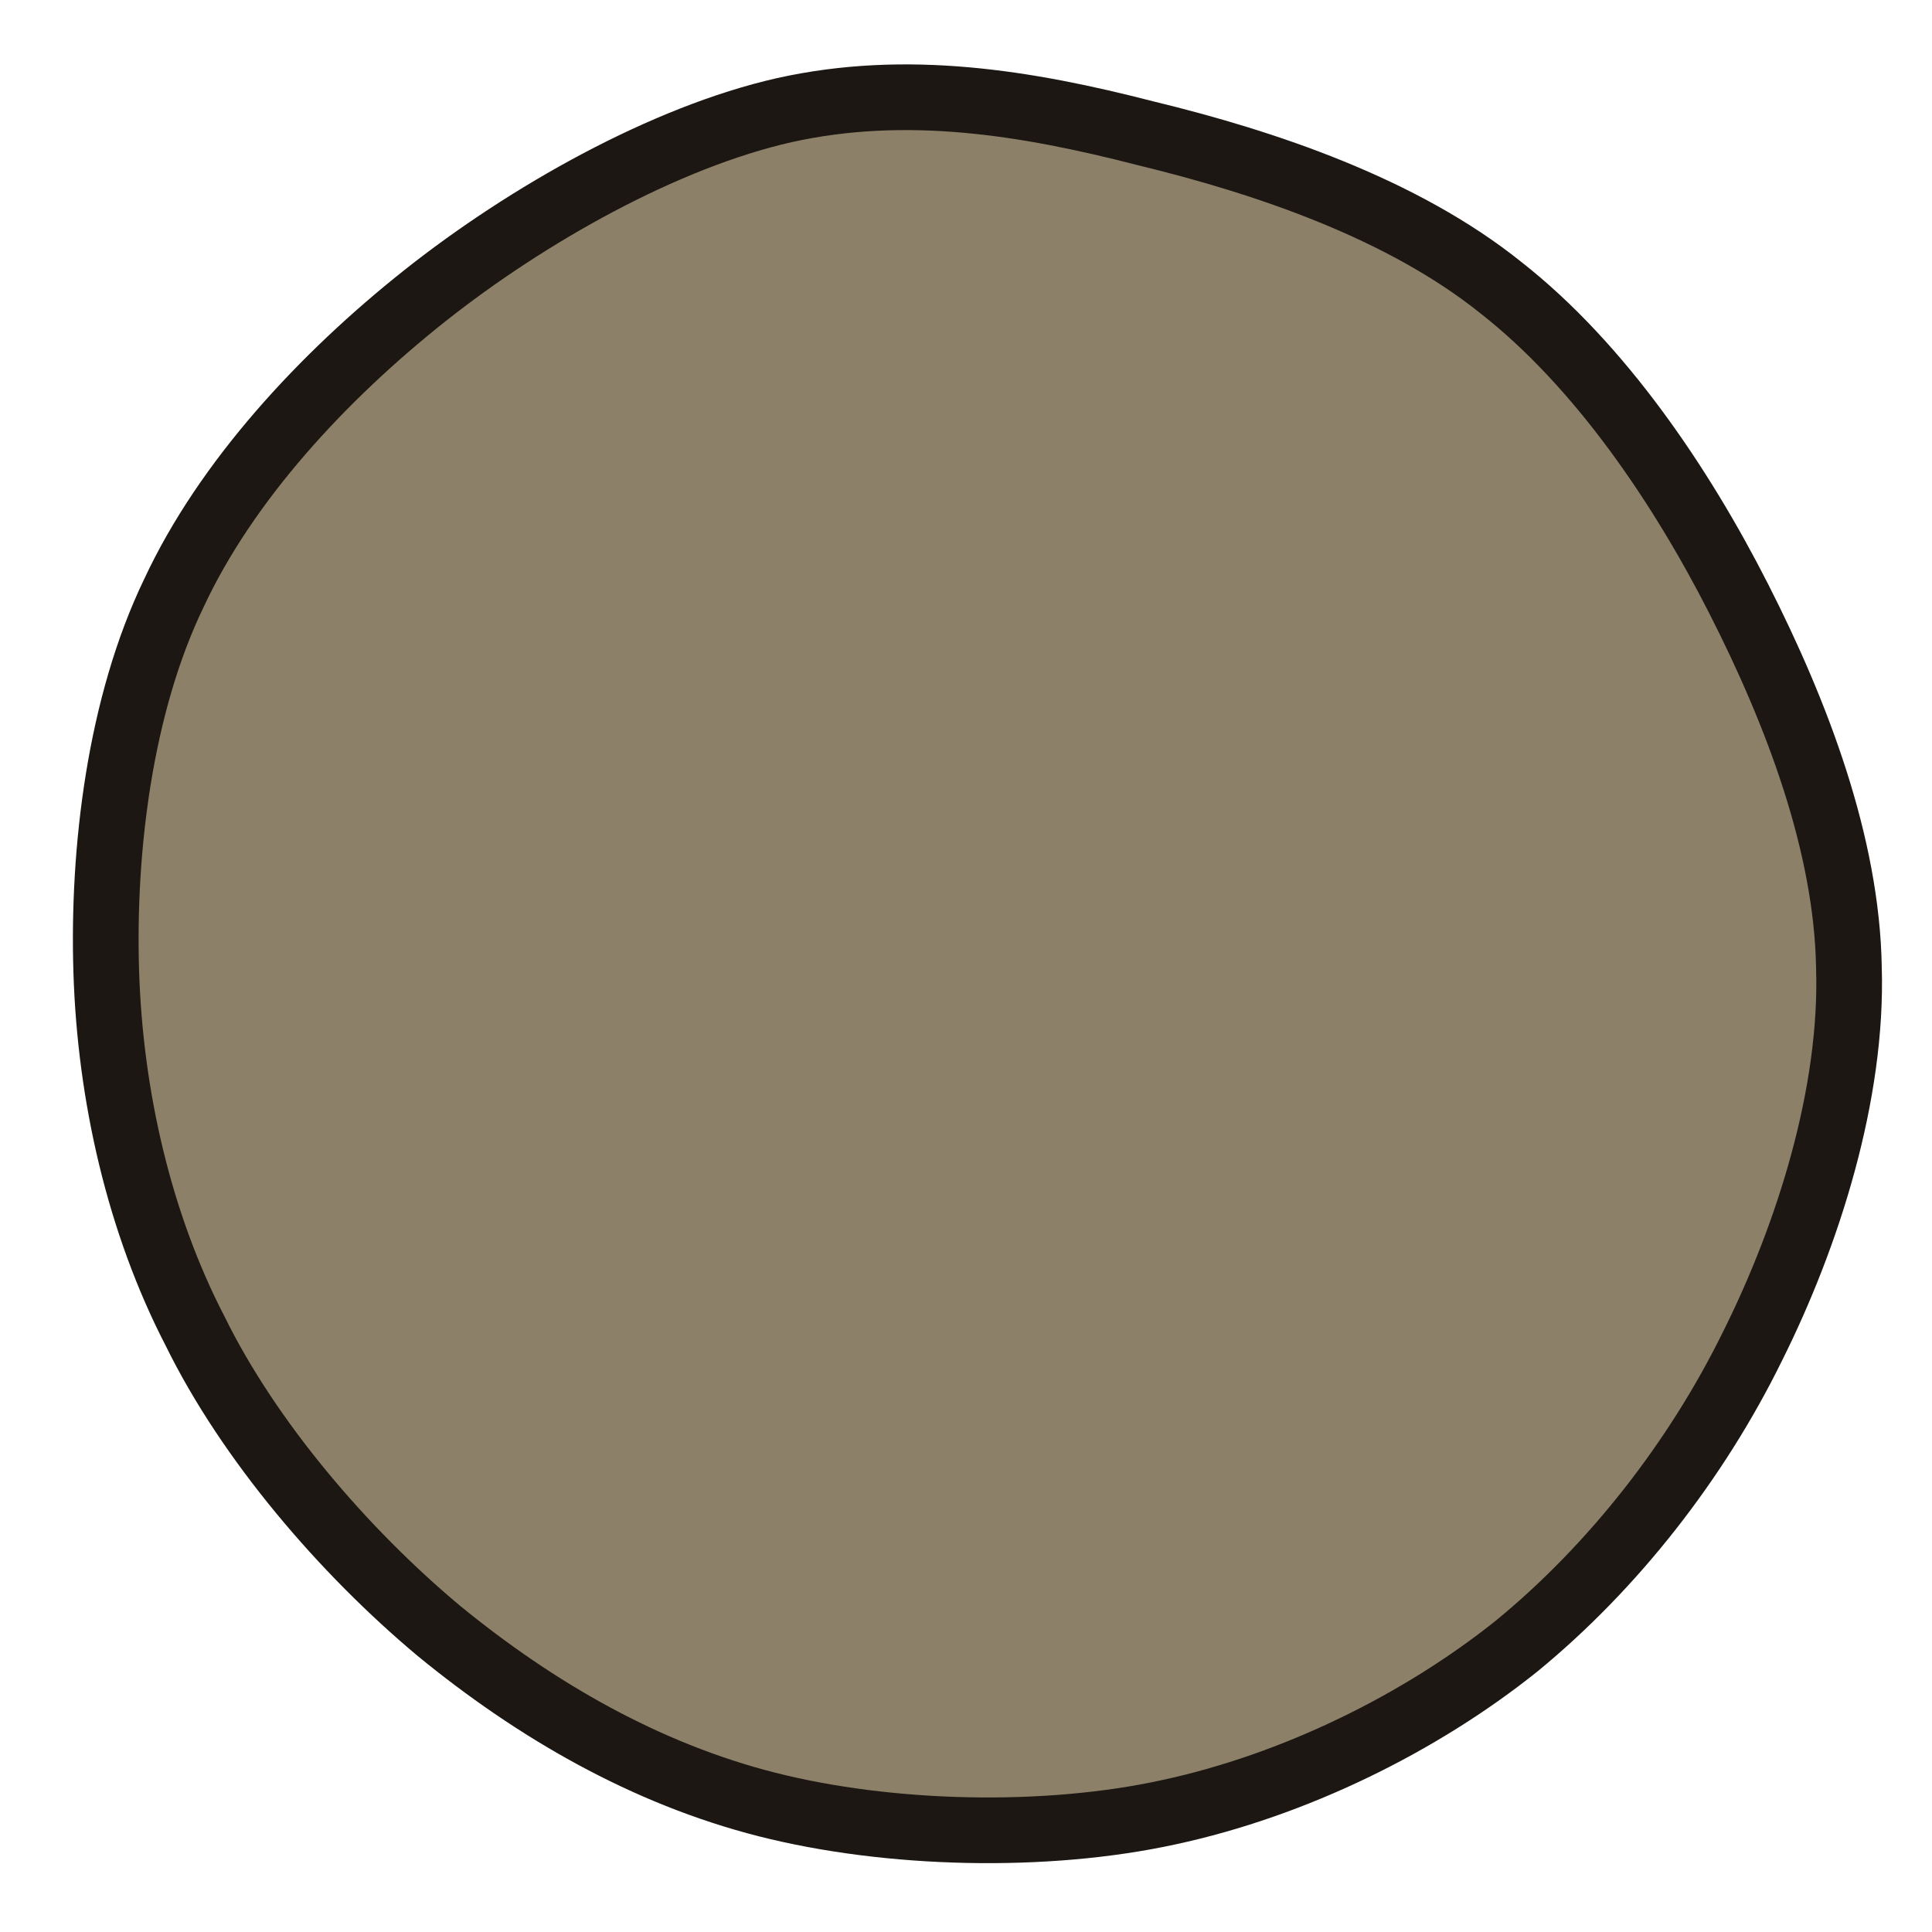
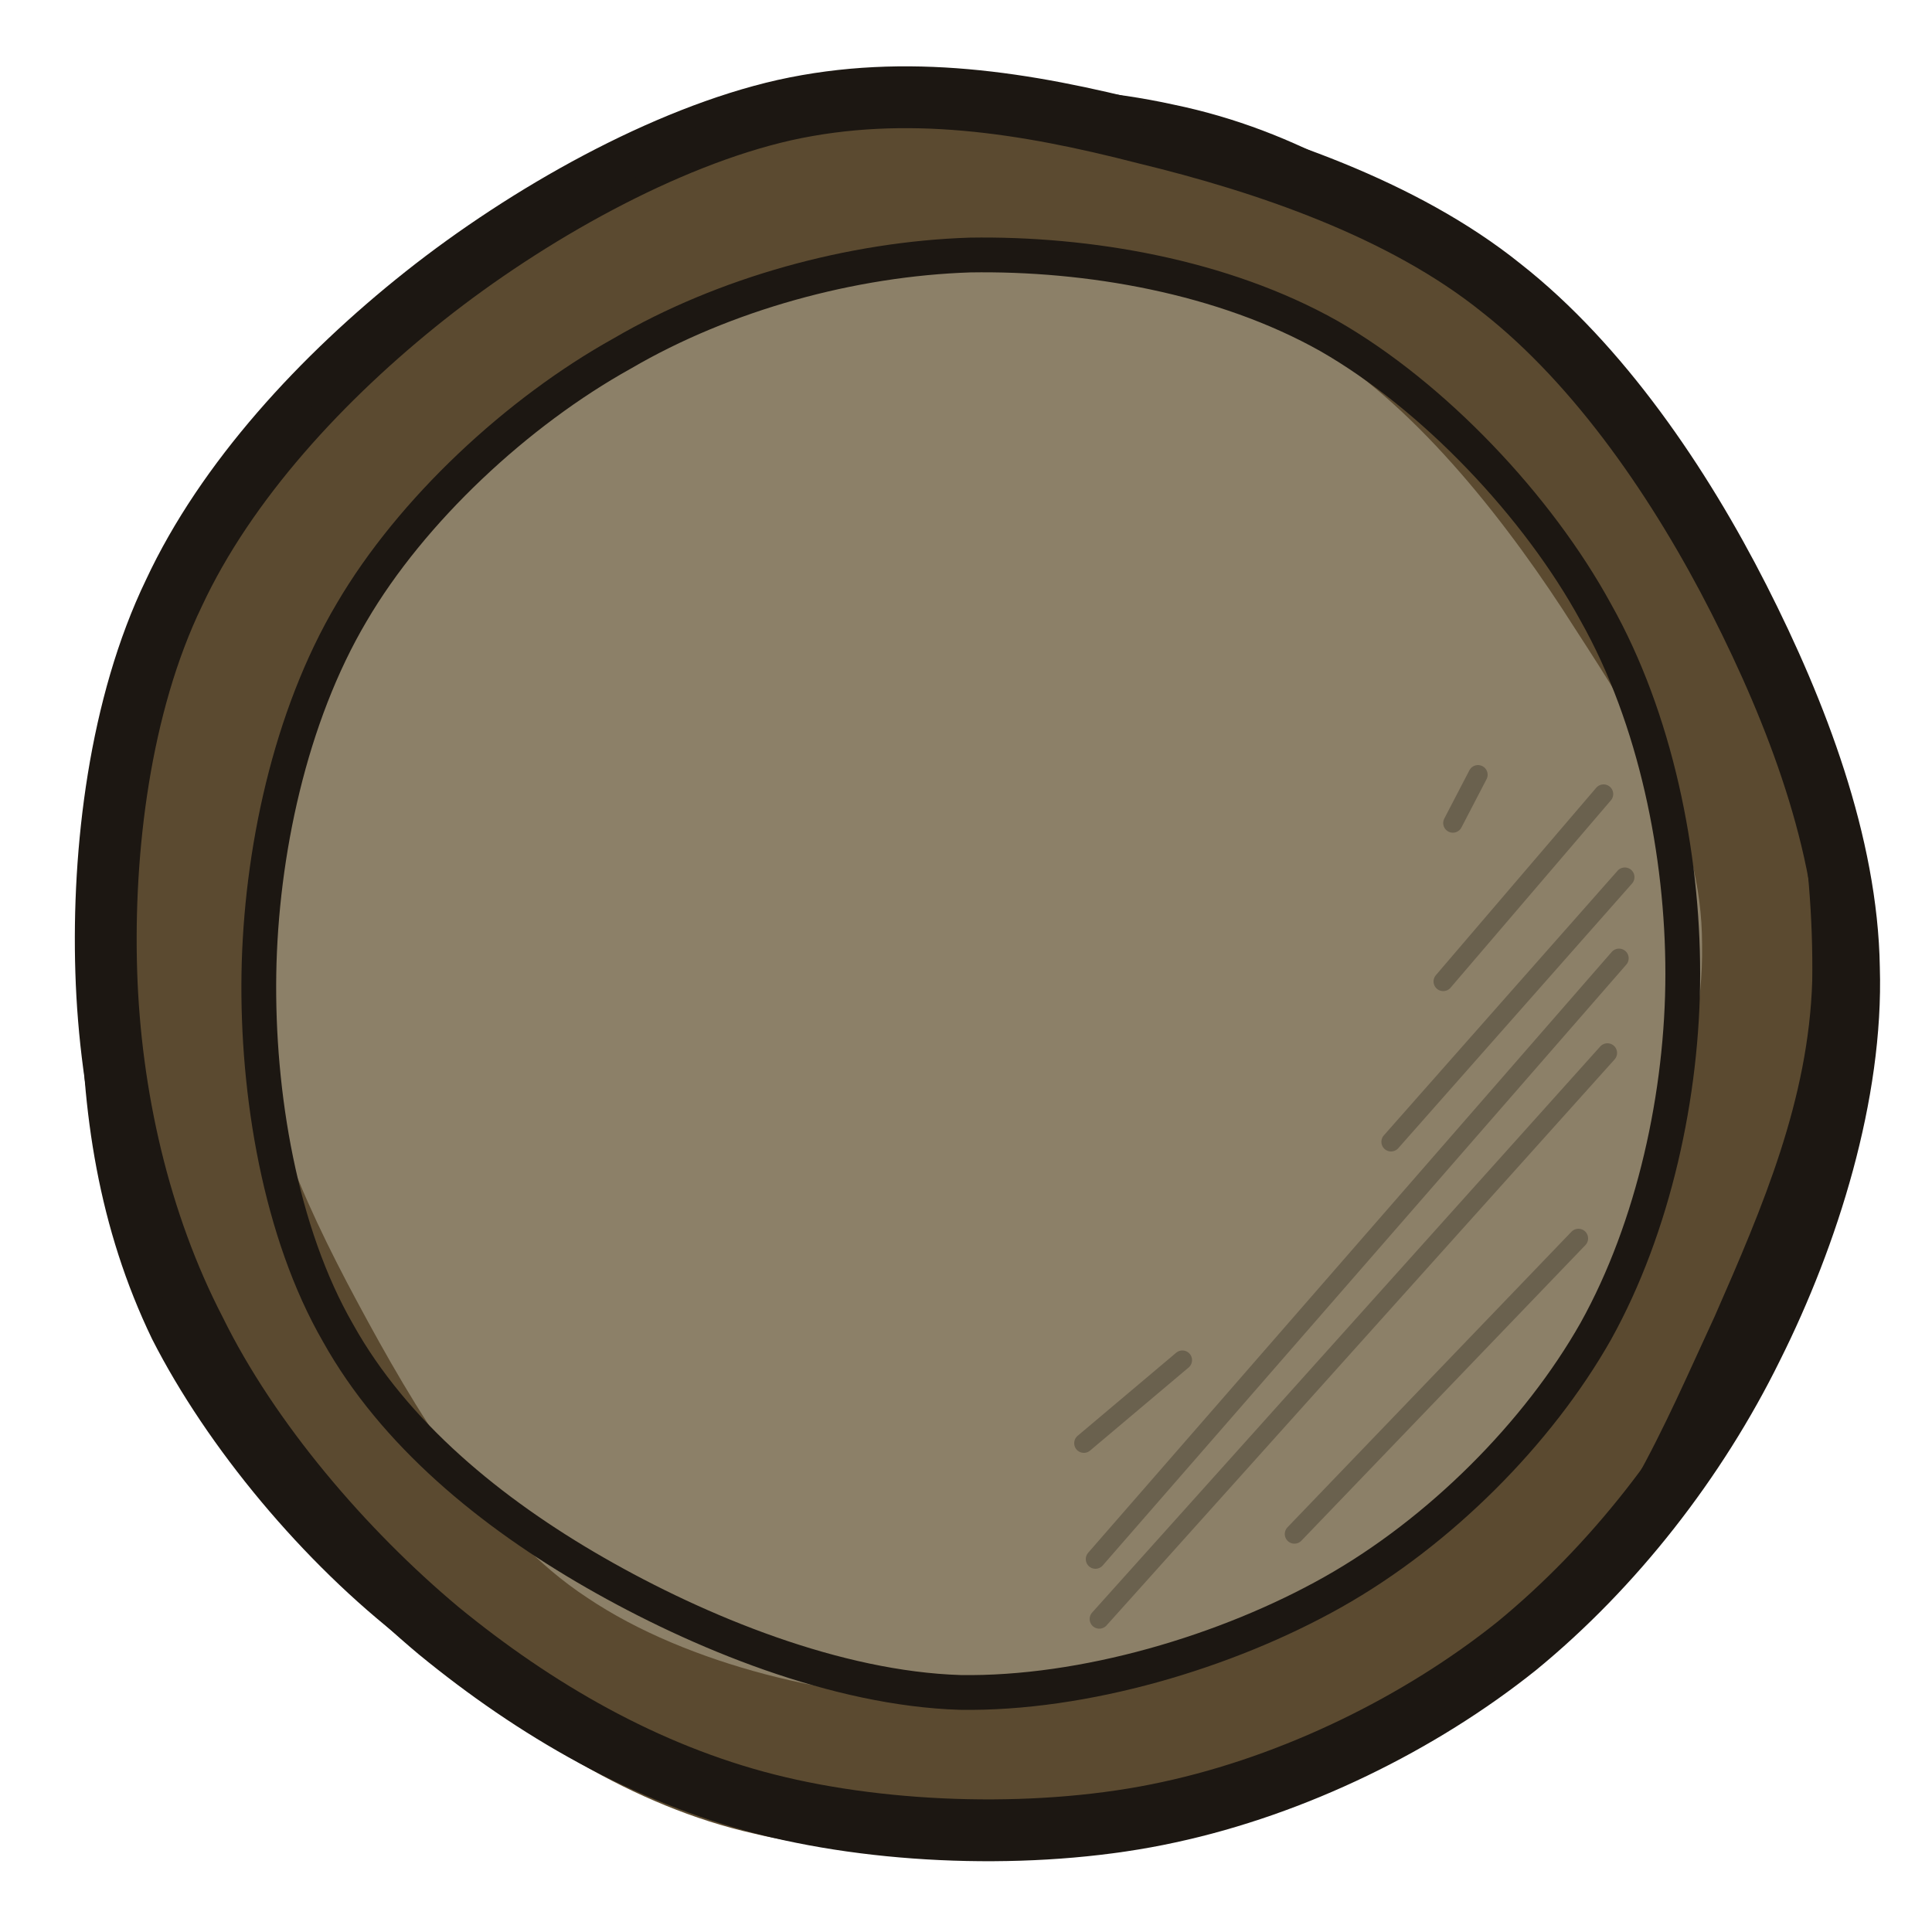
<svg xmlns="http://www.w3.org/2000/svg" width="100" height="100" viewBox="0 0 100 100">
  <g stroke-linecap="round" stroke-linejoin="round">
-     <path d="M95 49.5C94.9 55.8 93.8 63.1 91 69C88.2 74.9 83.2 80.6 78 84.7C72.8 88.9 66.2 92.4 59.8 94.1C53.3 95.7 45.6 96 39.3 94.6C33.1 93.1 27 89.6 22.1 85.5C17.2 81.3 12.5 75.7 9.8 69.7C7 63.7 5.5 56.2 5.4 49.7C5.2 43.1 6.1 36.2 8.9 30.4C11.6 24.5 16.4 18.8 21.7 14.6C26.9 10.5 34.2 6.9 40.6 5.5C46.9 4 53.4 4.3 59.6 5.9C65.8 7.6 72.5 11.3 77.7 15.5C83 19.7 88.4 25.5 91.3 31.1C94.1 36.8 95 43.2 95 49.5Z" fill="#8c8068" />
-     <path d="M95.7 50.1C95.9 56.6 93.6 63.9 90.7 69.7C87.8 75.6 83.5 81.1 78.5 85.2C73.5 89.2 67 92.4 60.5 93.8C54.1 95.2 46 95 39.7 93.4C33.4 91.8 27.7 88.5 22.7 84.4C17.8 80.3 12.9 74.6 10.1 68.9C7.2 63.3 5.7 56.7 5.5 50.3C5.3 44 6.2 36.5 9 30.7C11.7 24.9 16.7 19.5 22 15.3C27.3 11.1 34.4 7.1 40.6 5.7C46.9 4.3 53.1 5.3 59.3 6.9C65.5 8.4 72.6 10.8 77.7 14.9C82.8 18.9 87 25.1 90 31C93 36.9 95.6 43.7 95.7 50.1Z" fill="none" stroke="#1c1712" stroke-width="3.4" />
+     <path d="M95 49.3C94.9 55.5 94 62.9 91.2 68.8C88.4 74.6 83.3 80.3 78 84.5C72.8 88.8 66.1 92.5 59.6 94.2C53.1 95.9 45.2 96.4 39 94.9C32.8 93.5 27 89.8 22.2 85.6C17.3 81.4 12.7 75.8 9.9 69.8C7.1 63.7 5.8 56.1 5.6 49.5C5.3 42.9 5.9 36.1 8.5 30.3C11.2 24.5 16.1 18.7 21.5 14.5C26.9 10.3 34.5 6.6 40.8 5.1C47.2 3.7 53.3 4.1 59.4 5.9C65.5 7.6 72.2 11.6 77.6 15.9C83 20.1 88.7 25.9 91.6 31.5C94.5 37 95 43.1 95 49.3Z" fill="#5b4a30" />
+     <path d="M95.7 50.1C95.9 56.6 93.6 63.9 90.7 69.7C87.8 75.6 83.5 81.1 78.5 85.2C73.5 89.2 67 92.4 60.5 93.8C54.1 95.2 46 95 39.7 93.4C33.4 91.8 27.7 88.5 22.7 84.4C17.8 80.3 12.9 74.6 10.1 68.9C7.2 63.3 5.7 56.7 5.5 50.3C5.3 44 6.2 36.5 9 30.7C11.7 24.9 16.7 19.5 22 15.3C27.3 11.1 34.4 7.1 40.6 5.7C46.9 4.3 53.1 5.3 59.3 6.9C65.5 8.4 72.6 10.8 77.7 14.9C82.8 18.9 87 25.1 90 31C93 36.9 95.6 43.7 95.7 50.1Z" fill="none" stroke="#1c1712" stroke-width="3.2" />
+     <path d="M94.5 50.8C94.3 57.1 91.9 62.7 89.4 68.4C86.8 74 84.2 80.5 79.2 84.6C74.1 88.8 65.7 91.9 59.1 93.4C52.6 94.8 46 95 39.7 93.5C33.4 92 26.6 88.5 21.4 84.4C16.2 80.4 11.3 74.5 8.5 69C5.8 63.4 4.9 57.5 4.9 51.2C5 44.9 6.1 37.1 8.8 31.2C11.4 25.2 15.9 19.5 21 15.4C26 11.2 32.5 8 39.1 6.5C45.7 4.9 54.3 4.7 60.6 6.1C66.9 7.4 72 10.6 77 14.6C81.9 18.7 87.6 24.4 90.5 30.4C93.4 36.4 94.6 44.4 94.5 50.8Z" fill="none" stroke="#1c1712" stroke-width="1.4" />
+     <path d="M88.1 48.9C88.2 55.1 85.2 63.8 81.8 69.5C78.4 75.1 73 79.6 67.7 82.7C62.3 85.8 55.8 88 49.6 88C43.4 88 35.6 86.2 30.4 82.7C25.2 79.3 21.4 72.8 18.5 67.4C15.6 62 13 56.2 12.9 50.2C12.9 44.3 15.2 37 18.4 31.7C21.6 26.4 26.8 21.4 32.2 18.3C37.6 15.2 44.8 13.2 50.8 13.1C56.8 13 63.2 14.7 68.3 18C73.5 21.2 78.2 27.3 81.5 32.5C84.8 37.6 88.1 42.7 88.1 48.9Z" fill="#8c8068" />
+     <path d="M87.1 50.4C87.1 56.6 85.6 63.5 82.6 68.9C79.6 74.2 74.5 79.3 69 82.4C63.5 85.5 56.1 87.7 49.7 87.6C43.3 87.4 36.2 84.5 30.8 81.4C25.4 78.3 20.4 74.2 17.5 69C14.5 63.8 13.3 56.6 13.4 50.4C13.5 44.2 15 37.1 18.2 31.7C21.3 26.4 26.8 21.3 32.2 18.3C37.5 15.2 44.1 13.4 50.2 13.2C56.3 13.1 63.3 14.3 68.8 17.4C74.2 20.5 79.6 26.2 82.6 31.7C85.7 37.2 87.1 44.2 87.1 50.4Z" fill="none" stroke="#1c1712" stroke-width="1.8" />
+     <path d="M75.2 42.6L76.5 40.1M74.7 50.8L83 41.1M56.1 74.7L61.2 70.4M72 59.1L84.1 45.4M56.7 80.7L83.8 49.6M56.9 83.8L83.2 54.5M67 79.4L81.7 64.1" fill="none" stroke="#1c1712" stroke-width="1" opacity="0.3" />
  </g>
</svg>
